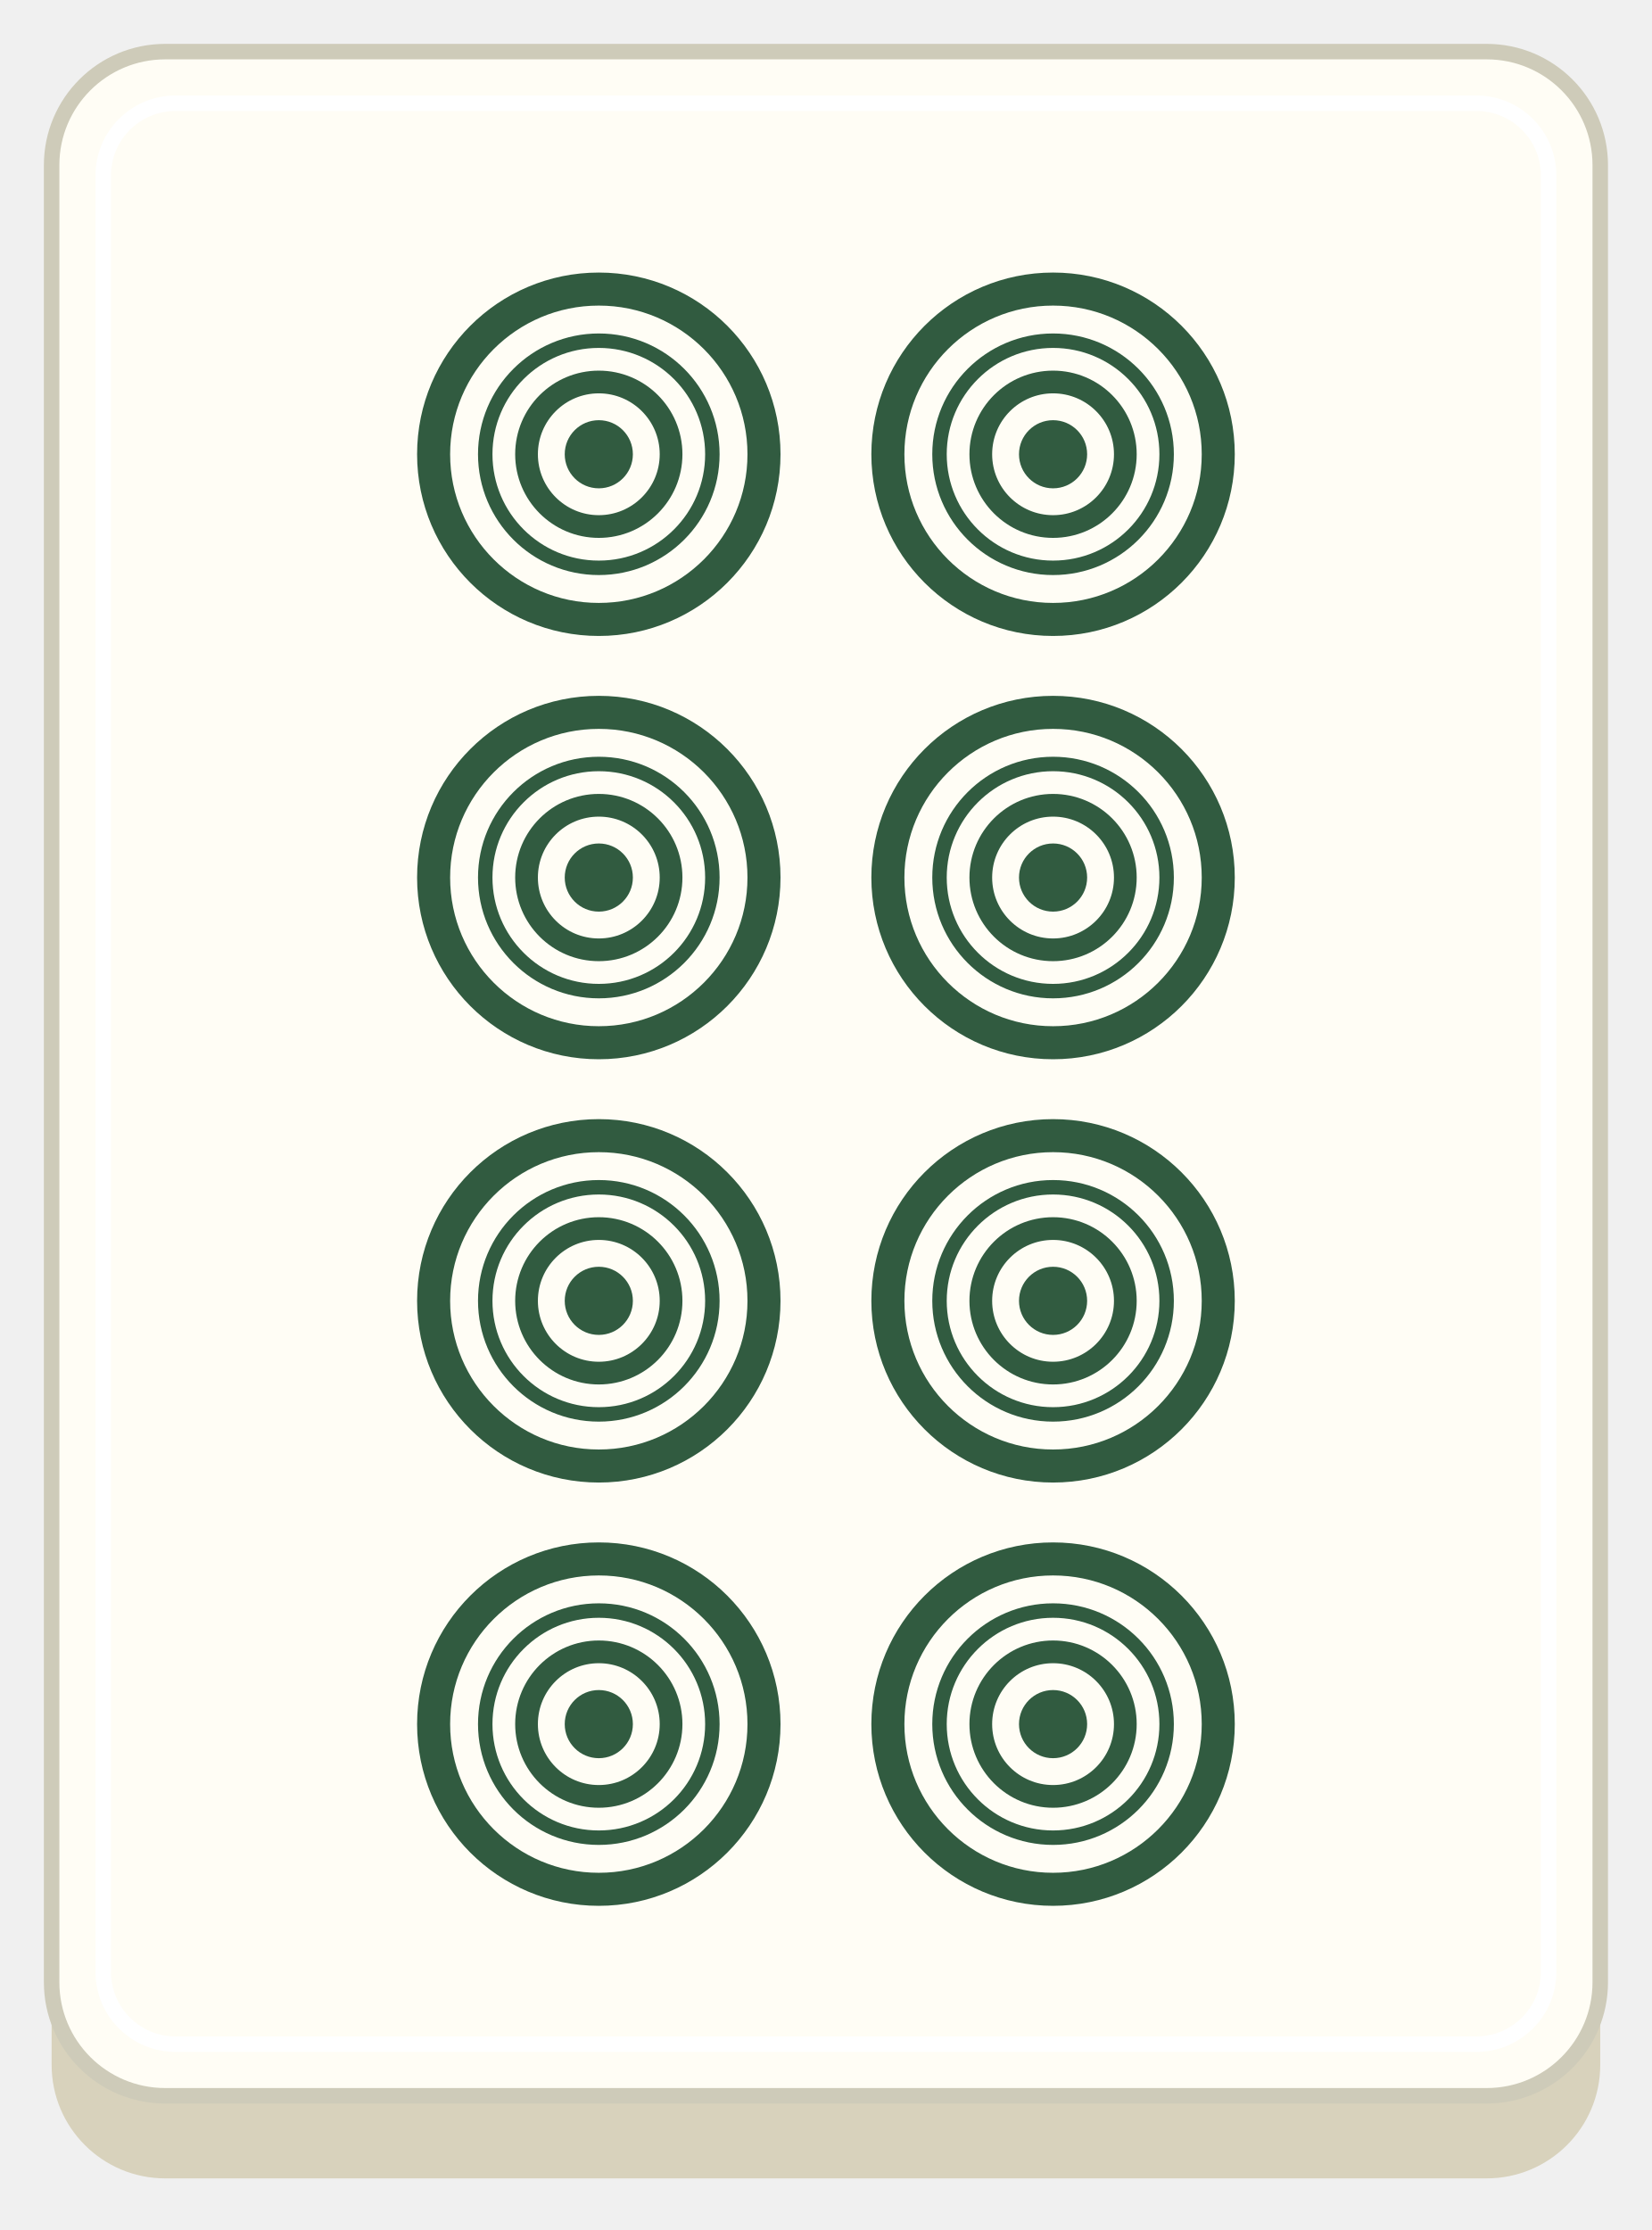
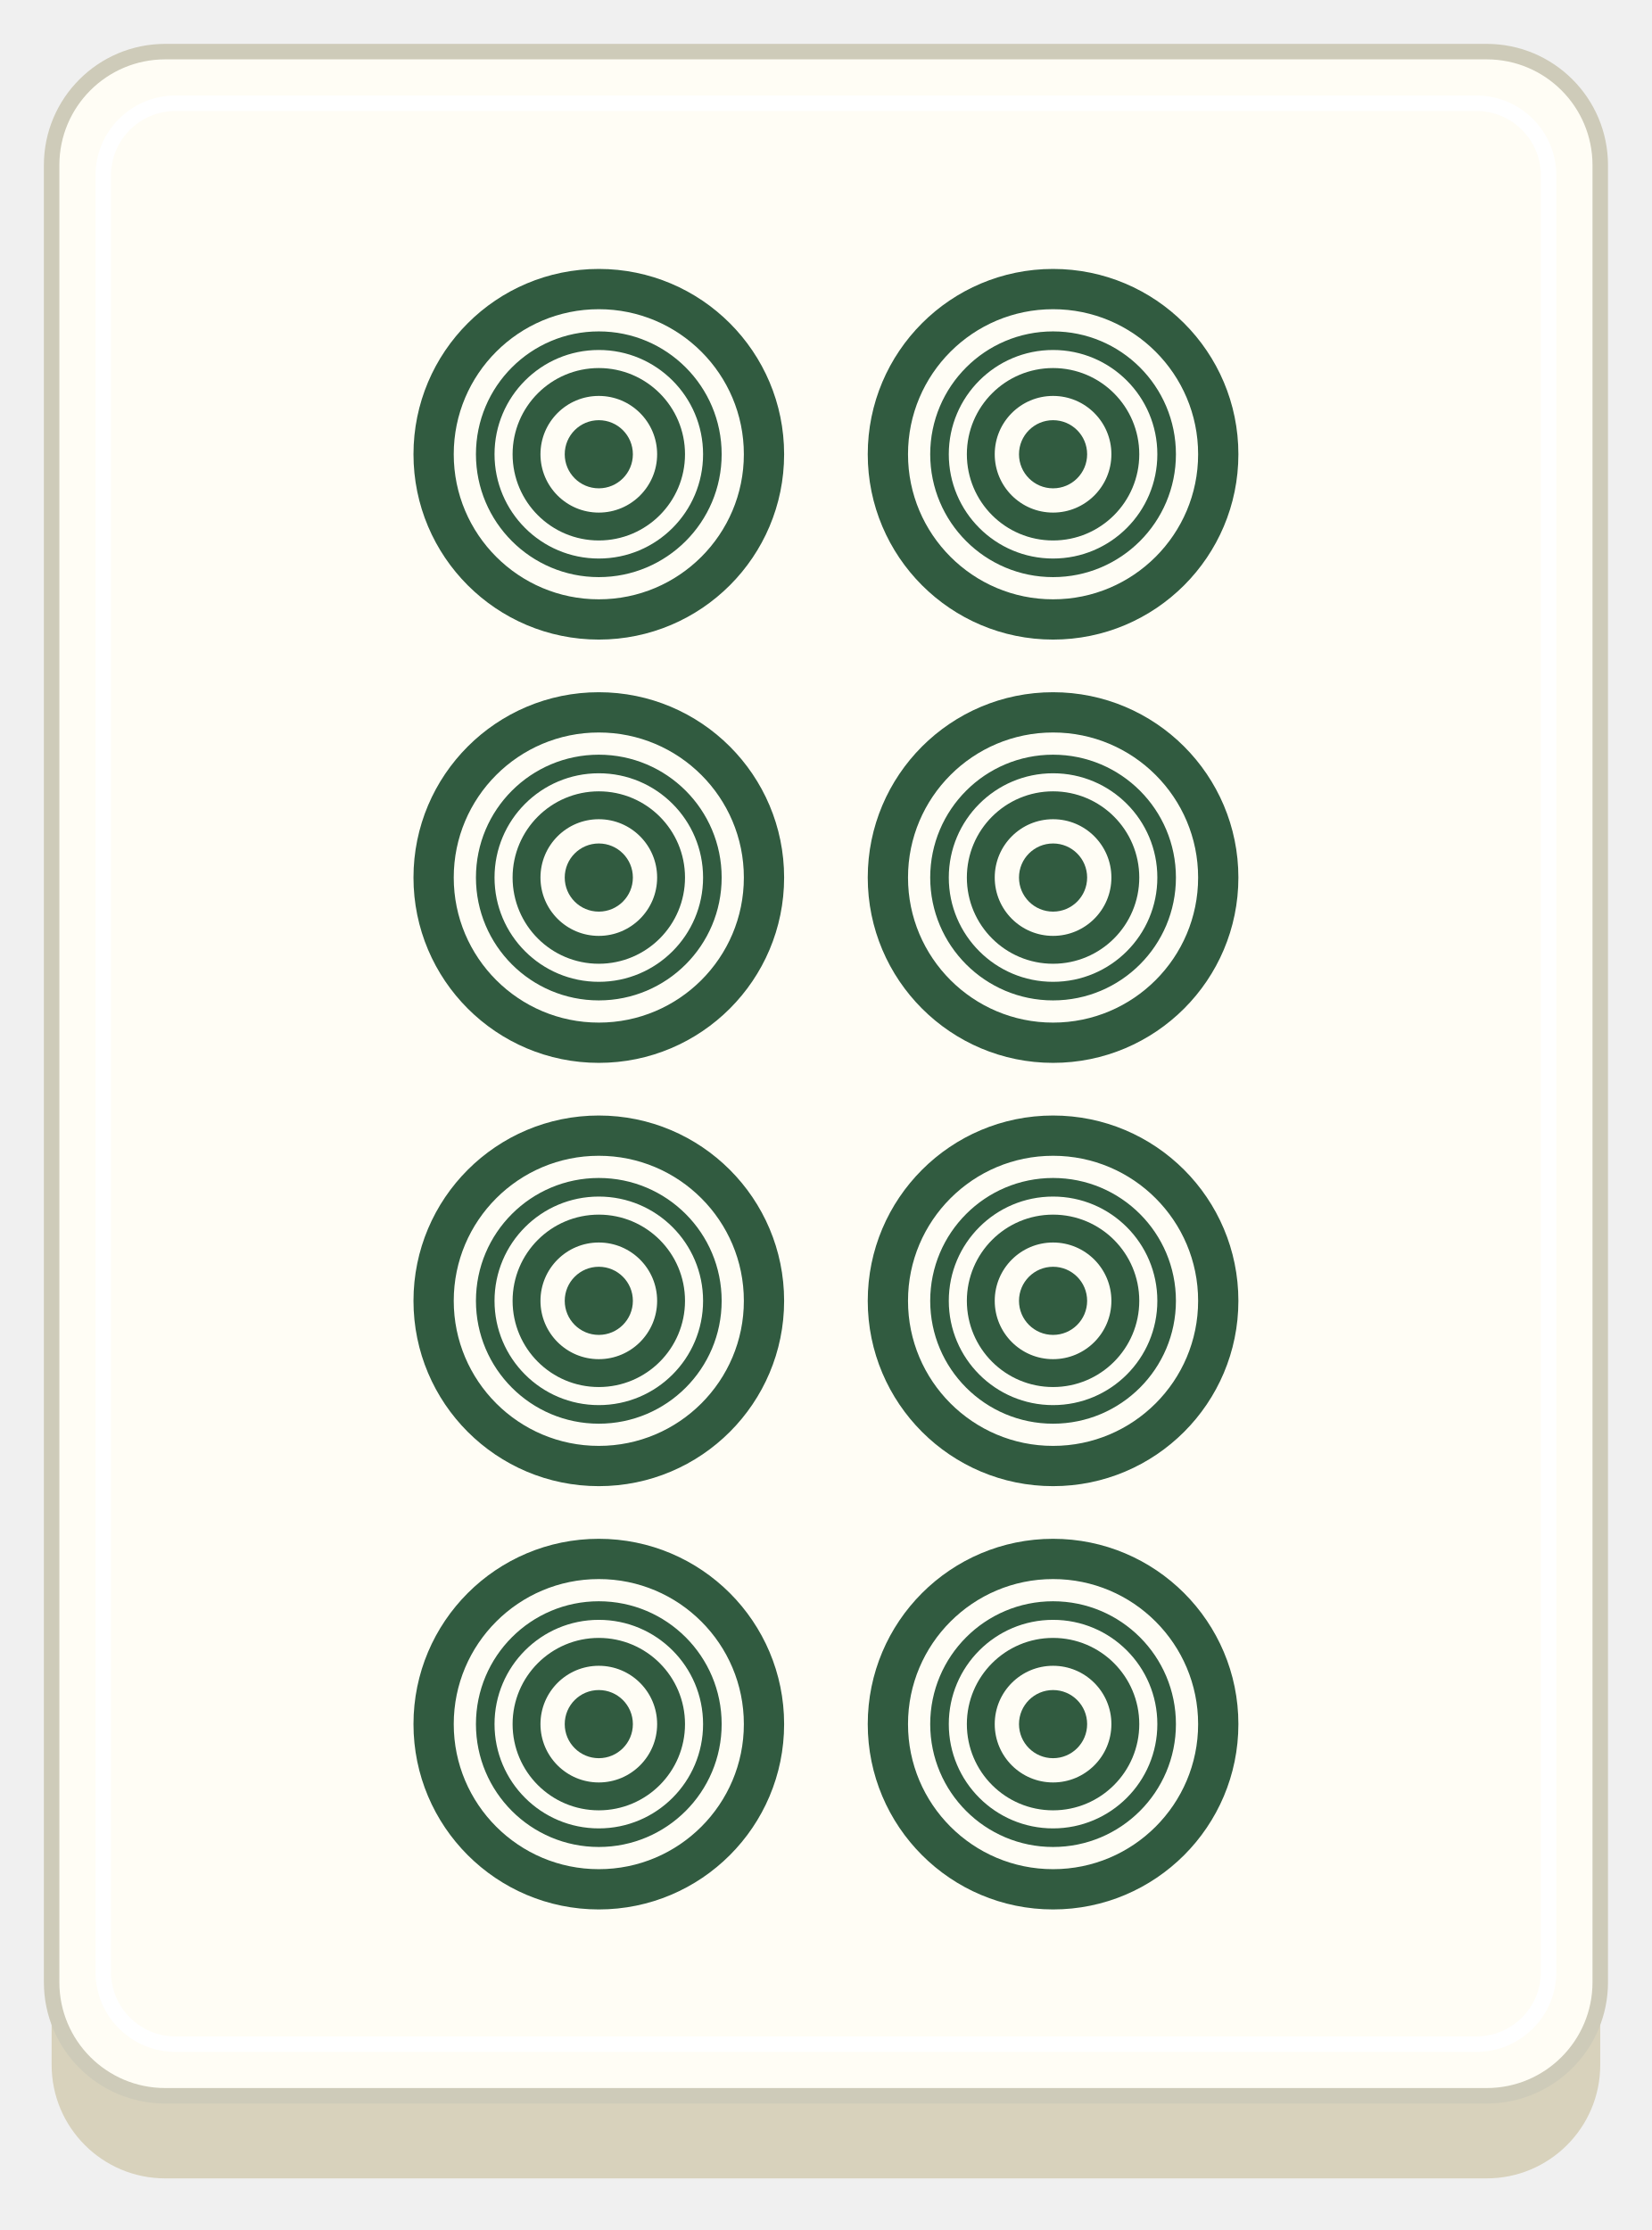
<svg xmlns="http://www.w3.org/2000/svg" viewBox="0 0 160 216" width="160" height="216" data-suit="tong" data-rank="8" role="img" aria-label="八筒">
  <rect x="5" y="13" width="150" height="198" rx="11" fill="#d8d2bc" />
  <rect x="5" y="5" width="150" height="198" rx="11" fill="#fffdf5" stroke="#cecbb9" stroke-width="1.5" />
  <rect x="10" y="10" width="140" height="188" rx="7" fill="none" stroke="#ffffff" stroke-width="1.5" />
  <g data-pip="1" transform="translate(58 44)">
-     <circle r="16" fill="none" stroke="#315b40" stroke-width="3.2" />
-     <circle r="11" fill="none" stroke="#315b40" stroke-width="1.4" />
-     <circle r="7" fill="none" stroke="#315b40" stroke-width="2.2" />
+     <circle r="16" fill="none" stroke="#315b40" stroke-width="3.9" />
+     <circle r="11" fill="none" stroke="#315b40" stroke-width="1.8" />
+     <circle r="7" fill="none" stroke="#315b40" stroke-width="2.7" />
    <circle r="3.3" fill="#315b40" />
  </g>
  <g data-pip="2" transform="translate(102 44)">
-     <circle r="16" fill="none" stroke="#315b40" stroke-width="3.2" />
-     <circle r="11" fill="none" stroke="#315b40" stroke-width="1.4" />
-     <circle r="7" fill="none" stroke="#315b40" stroke-width="2.2" />
+     <circle r="16" fill="none" stroke="#315b40" stroke-width="3.9" />
+     <circle r="11" fill="none" stroke="#315b40" stroke-width="1.8" />
+     <circle r="7" fill="none" stroke="#315b40" stroke-width="2.7" />
    <circle r="3.3" fill="#315b40" />
  </g>
  <g data-pip="3" transform="translate(58 85)">
-     <circle r="16" fill="none" stroke="#315b40" stroke-width="3.2" />
-     <circle r="11" fill="none" stroke="#315b40" stroke-width="1.4" />
-     <circle r="7" fill="none" stroke="#315b40" stroke-width="2.2" />
+     <circle r="16" fill="none" stroke="#315b40" stroke-width="3.9" />
+     <circle r="11" fill="none" stroke="#315b40" stroke-width="1.8" />
+     <circle r="7" fill="none" stroke="#315b40" stroke-width="2.7" />
    <circle r="3.3" fill="#315b40" />
  </g>
  <g data-pip="4" transform="translate(102 85)">
-     <circle r="16" fill="none" stroke="#315b40" stroke-width="3.2" />
-     <circle r="11" fill="none" stroke="#315b40" stroke-width="1.4" />
-     <circle r="7" fill="none" stroke="#315b40" stroke-width="2.2" />
+     <circle r="16" fill="none" stroke="#315b40" stroke-width="3.9" />
+     <circle r="11" fill="none" stroke="#315b40" stroke-width="1.8" />
+     <circle r="7" fill="none" stroke="#315b40" stroke-width="2.7" />
    <circle r="3.3" fill="#315b40" />
  </g>
  <g data-pip="5" transform="translate(58 126)">
-     <circle r="16" fill="none" stroke="#315b40" stroke-width="3.2" />
-     <circle r="11" fill="none" stroke="#315b40" stroke-width="1.4" />
-     <circle r="7" fill="none" stroke="#315b40" stroke-width="2.2" />
+     <circle r="16" fill="none" stroke="#315b40" stroke-width="3.9" />
+     <circle r="11" fill="none" stroke="#315b40" stroke-width="1.8" />
+     <circle r="7" fill="none" stroke="#315b40" stroke-width="2.7" />
    <circle r="3.3" fill="#315b40" />
  </g>
  <g data-pip="6" transform="translate(102 126)">
-     <circle r="16" fill="none" stroke="#315b40" stroke-width="3.2" />
-     <circle r="11" fill="none" stroke="#315b40" stroke-width="1.4" />
-     <circle r="7" fill="none" stroke="#315b40" stroke-width="2.2" />
+     <circle r="16" fill="none" stroke="#315b40" stroke-width="3.9" />
+     <circle r="11" fill="none" stroke="#315b40" stroke-width="1.8" />
+     <circle r="7" fill="none" stroke="#315b40" stroke-width="2.7" />
    <circle r="3.3" fill="#315b40" />
  </g>
  <g data-pip="7" transform="translate(58 167)">
-     <circle r="16" fill="none" stroke="#315b40" stroke-width="3.2" />
-     <circle r="11" fill="none" stroke="#315b40" stroke-width="1.4" />
-     <circle r="7" fill="none" stroke="#315b40" stroke-width="2.2" />
+     <circle r="16" fill="none" stroke="#315b40" stroke-width="3.9" />
+     <circle r="11" fill="none" stroke="#315b40" stroke-width="1.8" />
+     <circle r="7" fill="none" stroke="#315b40" stroke-width="2.7" />
    <circle r="3.3" fill="#315b40" />
  </g>
  <g data-pip="8" transform="translate(102 167)">
-     <circle r="16" fill="none" stroke="#315b40" stroke-width="3.2" />
-     <circle r="11" fill="none" stroke="#315b40" stroke-width="1.4" />
-     <circle r="7" fill="none" stroke="#315b40" stroke-width="2.2" />
+     <circle r="16" fill="none" stroke="#315b40" stroke-width="3.9" />
+     <circle r="11" fill="none" stroke="#315b40" stroke-width="1.8" />
+     <circle r="7" fill="none" stroke="#315b40" stroke-width="2.7" />
    <circle r="3.3" fill="#315b40" />
  </g>
</svg>
